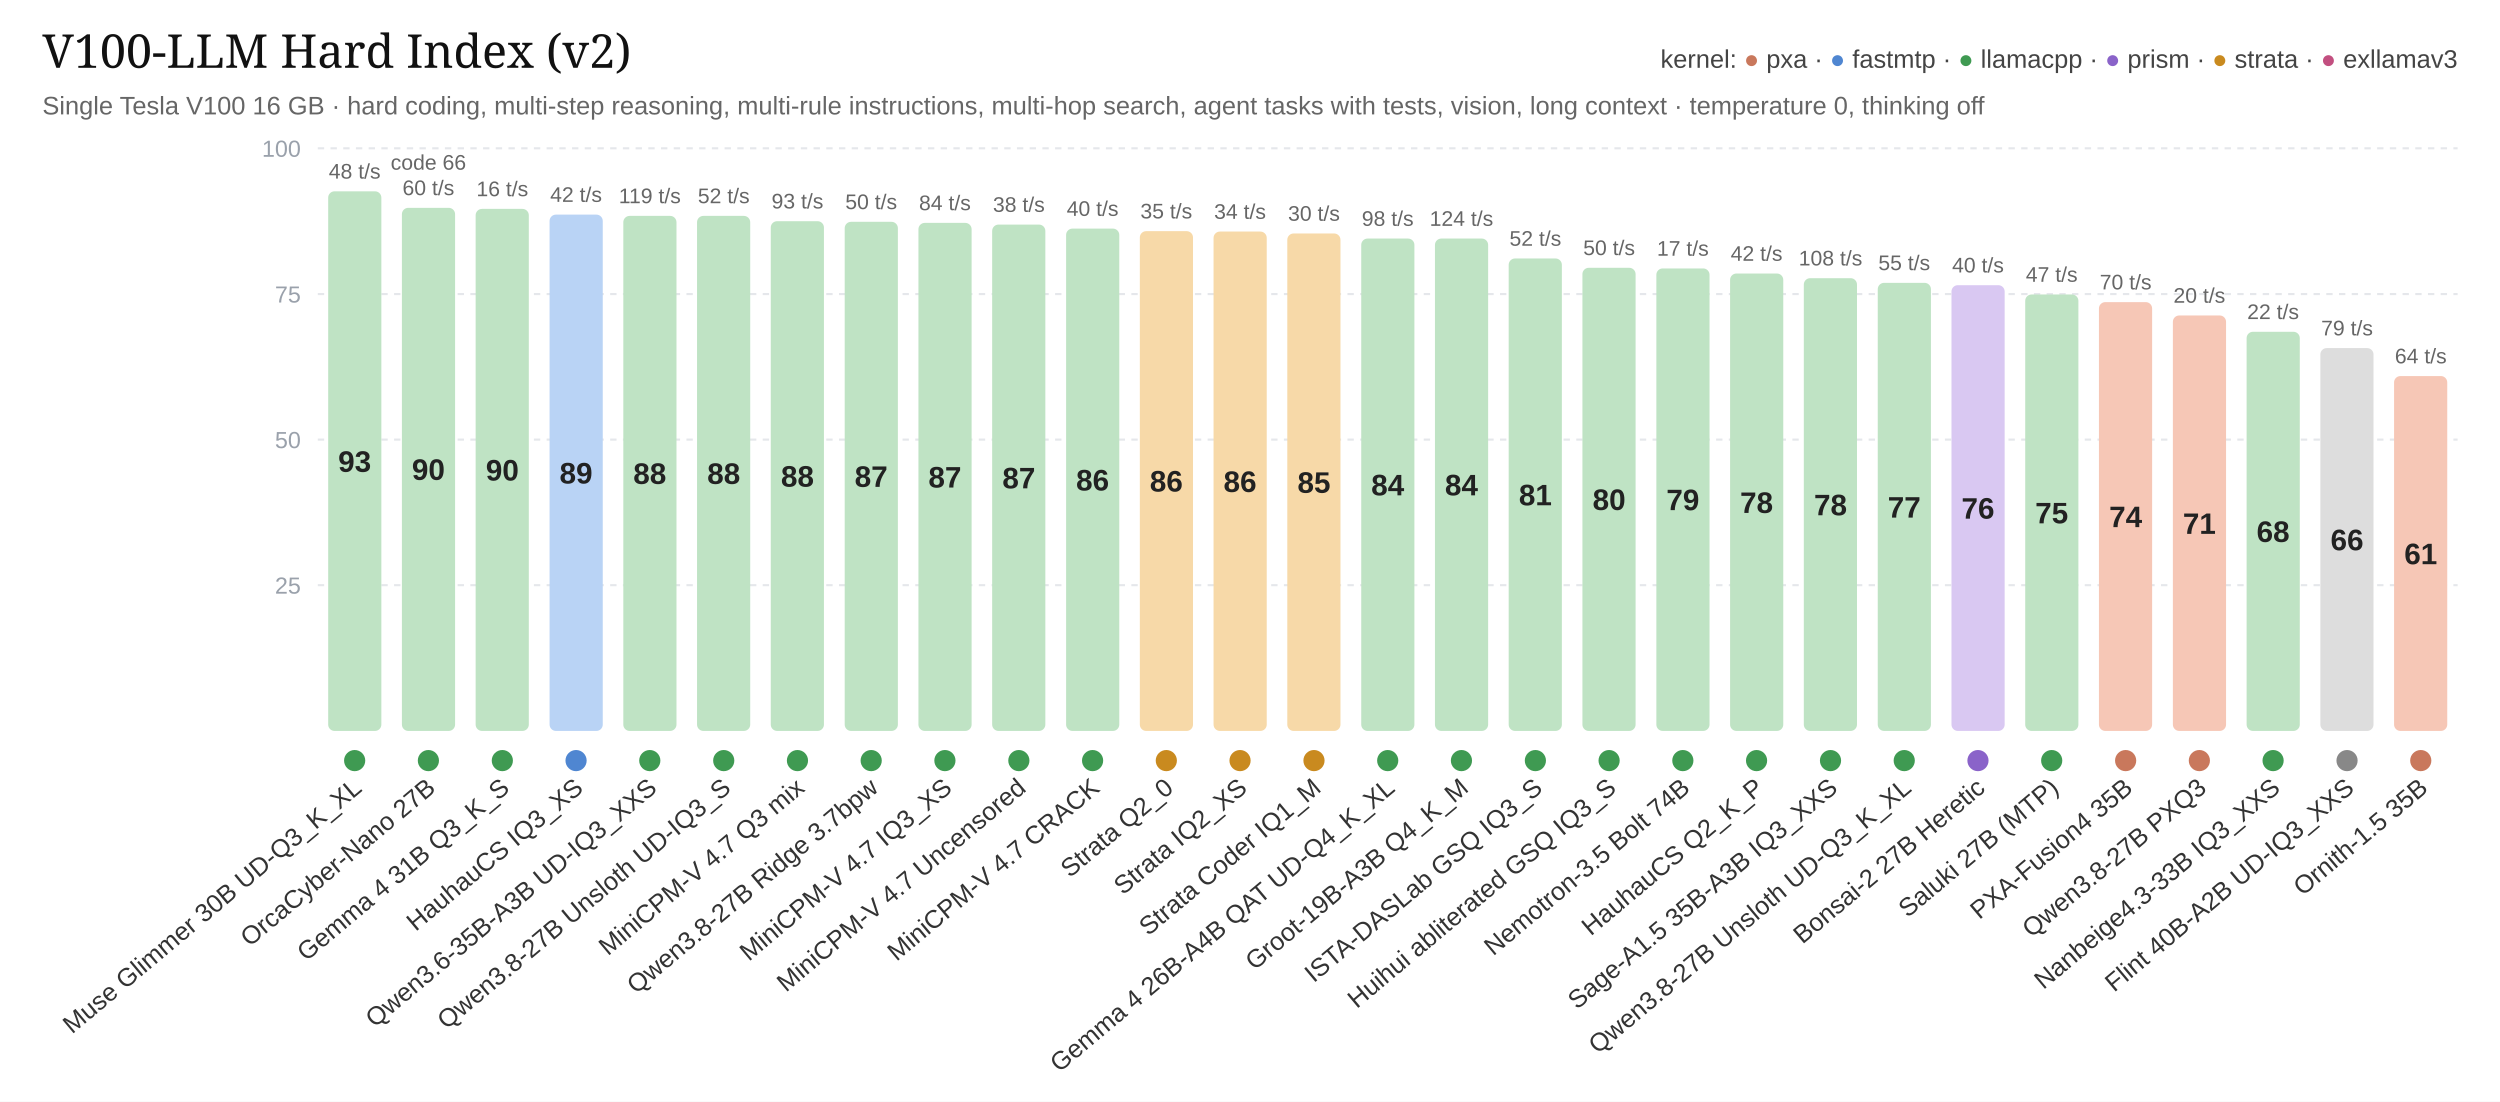
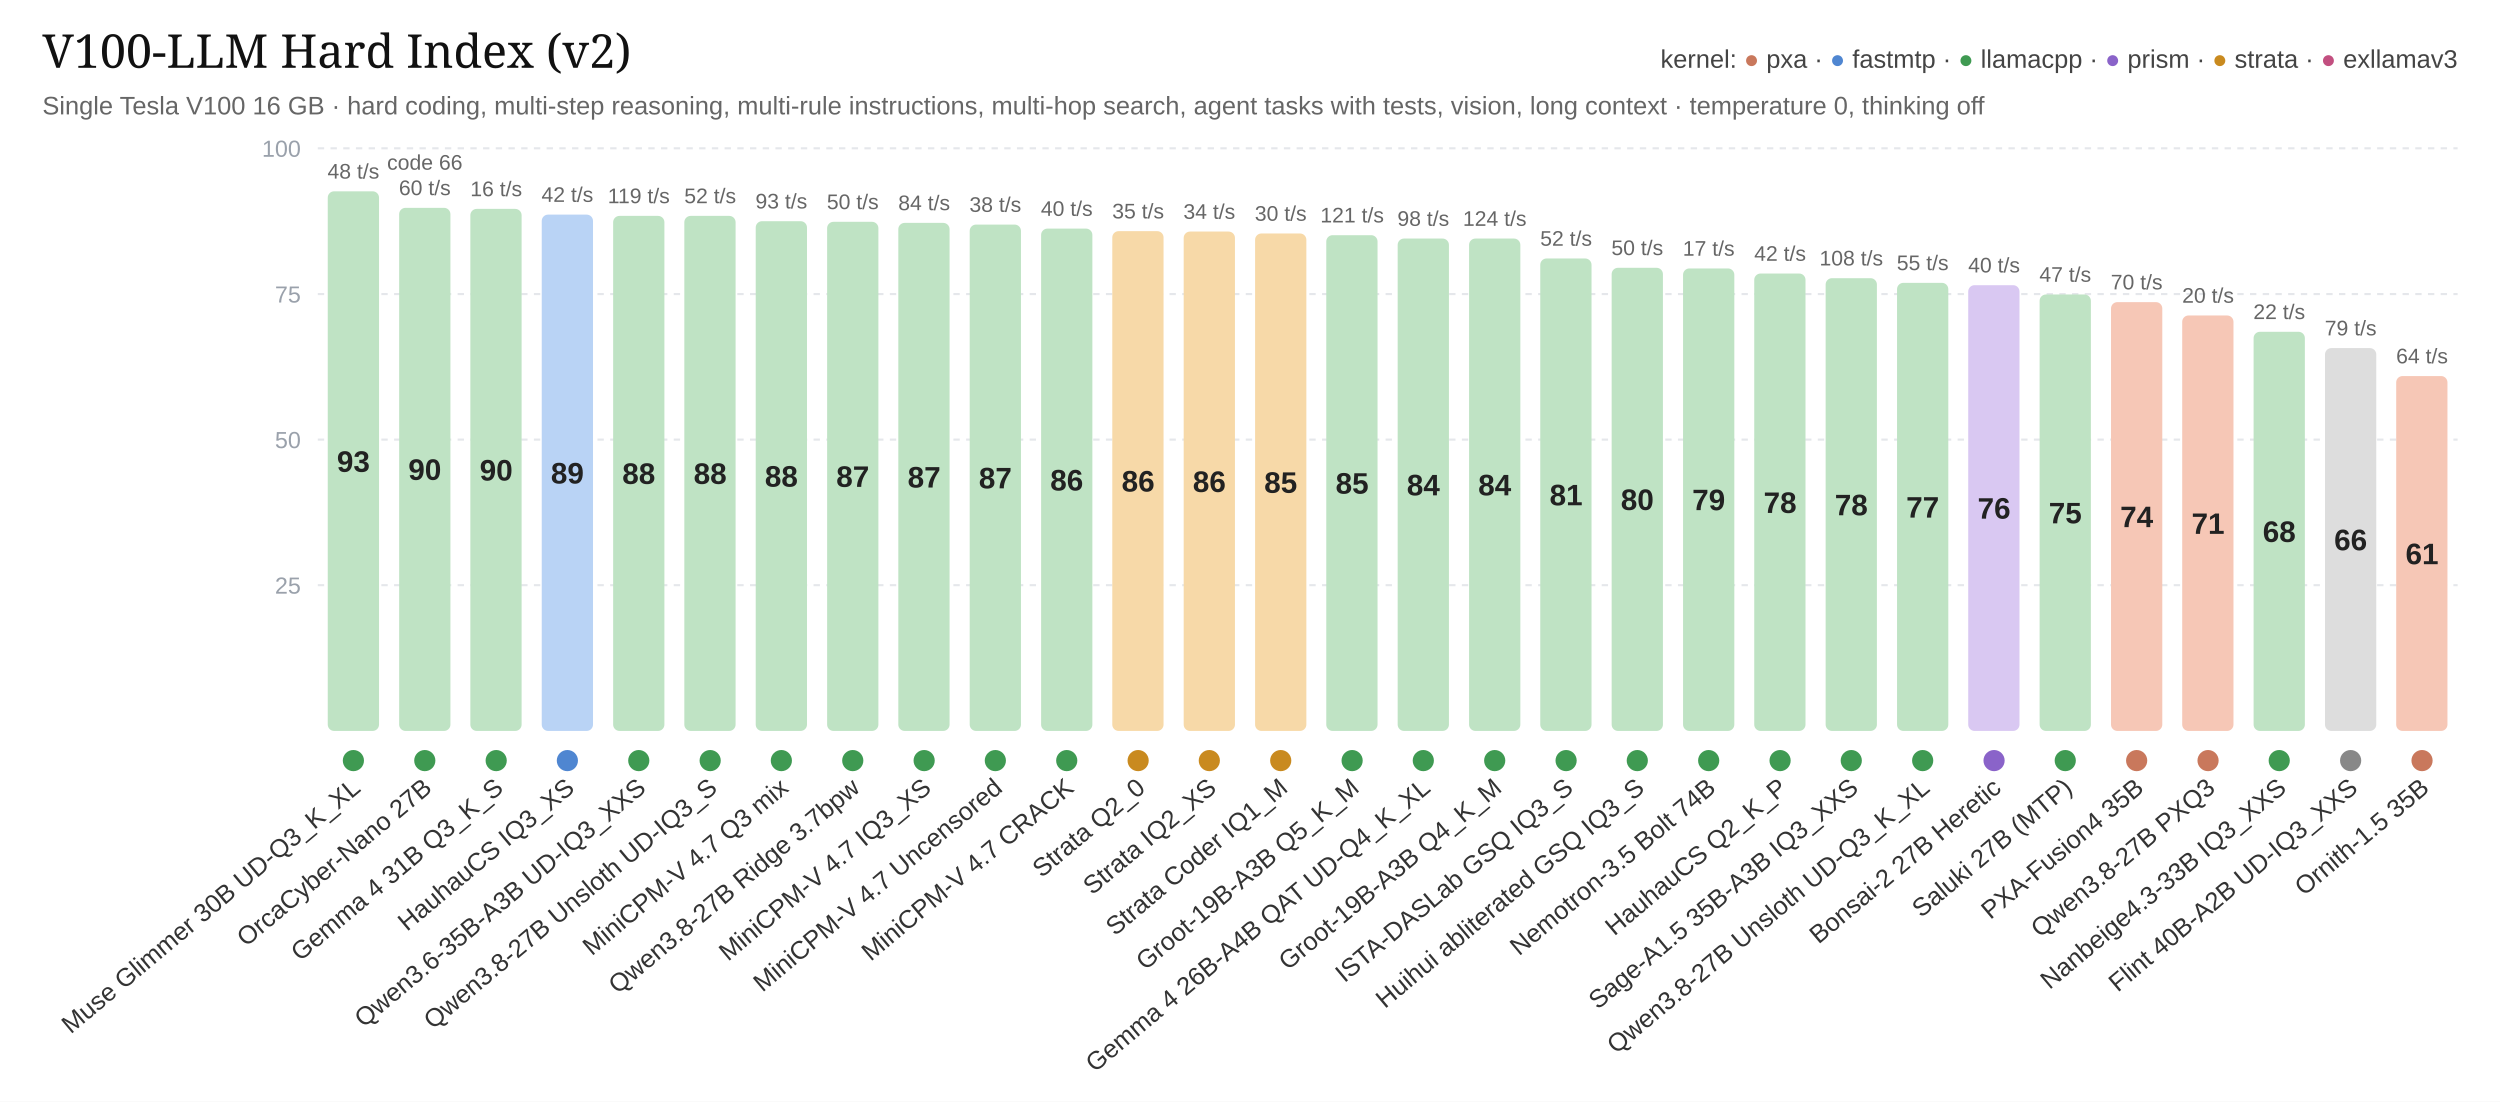
<svg xmlns="http://www.w3.org/2000/svg" viewBox="0 0 1180 520" font-family="Segoe UI, Arial, sans-serif">
  <rect width="1180" height="520" fill="#ffffff" />
  <text x="20" y="32" font-size="22" font-family="Georgia, serif" fill="#111">V100-LLM Hard Index (v2)</text>
  <text x="20" y="54" font-size="12" fill="#666">Single Tesla V100 16 GB · hard coding, multi-step reasoning, multi-rule instructions, multi-hop search, agent tasks with tests, vision, long context · temperature 0, thinking off</text>
  <line x1="150" x2="1160" y1="276.2" y2="276.2" stroke="#e5e7eb" stroke-dasharray="3 3" />
  <text x="142" y="280.2" font-size="11" fill="#9aa1ab" text-anchor="end">25</text>
  <line x1="150" x2="1160" y1="207.5" y2="207.5" stroke="#e5e7eb" stroke-dasharray="3 3" />
  <text x="142" y="211.5" font-size="11" fill="#9aa1ab" text-anchor="end">50</text>
  <line x1="150" x2="1160" y1="138.8" y2="138.8" stroke="#e5e7eb" stroke-dasharray="3 3" />
  <text x="142" y="142.8" font-size="11" fill="#9aa1ab" text-anchor="end">75</text>
  <line x1="150" x2="1160" y1="70.0" y2="70.0" stroke="#e5e7eb" stroke-dasharray="3 3" />
  <text x="142" y="74.0" font-size="11" fill="#9aa1ab" text-anchor="end">100</text>
-   <rect x="154.9" y="90.3" width="25.1" height="254.7" rx="3" fill="#bfe3c4" />
-   <text x="167.4" y="222.7" font-size="14" font-weight="600" fill="#222" text-anchor="middle">93</text>
-   <text x="167.4" y="84.3" font-size="10" fill="#666" text-anchor="middle">48 t/s</text>
-   <circle cx="167.4" cy="359" r="5" fill="#3f9a52" />
-   <text transform="translate(171.4,373) rotate(-40)" font-size="12" fill="#333" text-anchor="end">Muse Glimmer 30B UD-Q3_K_XL</text>
-   <rect x="189.7" y="98.1" width="25.1" height="246.9" rx="3" fill="#bfe3c4" />
-   <text x="202.2" y="226.5" font-size="14" font-weight="600" fill="#222" text-anchor="middle">90</text>
-   <text x="202.2" y="92.1" font-size="10" fill="#666" text-anchor="middle">60 t/s</text>
-   <text x="202.2" y="80.1" font-size="10" fill="#666" text-anchor="middle">code 66</text>
-   <circle cx="202.2" cy="359" r="5" fill="#3f9a52" />
-   <text transform="translate(206.2,373) rotate(-40)" font-size="12" fill="#333" text-anchor="end">OrcaCyber-Nano 27B</text>
-   <rect x="224.5" y="98.6" width="25.1" height="246.4" rx="3" fill="#bfe3c4" />
-   <text x="237.1" y="226.8" font-size="14" font-weight="600" fill="#222" text-anchor="middle">90</text>
-   <text x="237.1" y="92.6" font-size="10" fill="#666" text-anchor="middle">16 t/s</text>
-   <circle cx="237.1" cy="359" r="5" fill="#3f9a52" />
-   <text transform="translate(241.1,373) rotate(-40)" font-size="12" fill="#333" text-anchor="end">Gemma 4 31B Q3_K_S</text>
-   <rect x="259.4" y="101.3" width="25.1" height="243.7" rx="3" fill="#b9d3f5" />
-   <text x="271.9" y="228.2" font-size="14" font-weight="600" fill="#222" text-anchor="middle">89</text>
-   <text x="271.9" y="95.3" font-size="10" fill="#666" text-anchor="middle">42 t/s</text>
-   <circle cx="271.9" cy="359" r="5" fill="#4f86d1" />
-   <text transform="translate(275.9,373) rotate(-40)" font-size="12" fill="#333" text-anchor="end">HauhauCS IQ3_XS</text>
-   <rect x="294.2" y="101.9" width="25.1" height="243.1" rx="3" fill="#bfe3c4" />
-   <text x="306.7" y="228.4" font-size="14" font-weight="600" fill="#222" text-anchor="middle">88</text>
-   <text x="306.7" y="95.9" font-size="10" fill="#666" text-anchor="middle">119 t/s</text>
-   <circle cx="306.7" cy="359" r="5" fill="#3f9a52" />
-   <text transform="translate(310.7,373) rotate(-40)" font-size="12" fill="#333" text-anchor="end">Qwen3.6-35B-A3B UD-IQ3_XXS</text>
-   <rect x="329.0" y="101.9" width="25.1" height="243.1" rx="3" fill="#bfe3c4" />
-   <text x="341.6" y="228.4" font-size="14" font-weight="600" fill="#222" text-anchor="middle">88</text>
-   <text x="341.6" y="95.9" font-size="10" fill="#666" text-anchor="middle">52 t/s</text>
-   <circle cx="341.6" cy="359" r="5" fill="#3f9a52" />
-   <text transform="translate(345.6,373) rotate(-40)" font-size="12" fill="#333" text-anchor="end">Qwen3.8-27B Unsloth UD-IQ3_S</text>
-   <rect x="363.8" y="104.4" width="25.1" height="240.6" rx="3" fill="#bfe3c4" />
-   <text x="376.4" y="229.7" font-size="14" font-weight="600" fill="#222" text-anchor="middle">88</text>
-   <text x="376.4" y="98.4" font-size="10" fill="#666" text-anchor="middle">93 t/s</text>
-   <circle cx="376.4" cy="359" r="5" fill="#3f9a52" />
-   <text transform="translate(380.4,373) rotate(-40)" font-size="12" fill="#333" text-anchor="end">MiniCPM-V 4.7 Q3 mix</text>
-   <rect x="398.7" y="104.7" width="25.1" height="240.3" rx="3" fill="#bfe3c4" />
-   <text x="411.2" y="229.8" font-size="14" font-weight="600" fill="#222" text-anchor="middle">87</text>
-   <text x="411.2" y="98.7" font-size="10" fill="#666" text-anchor="middle">50 t/s</text>
-   <circle cx="411.2" cy="359" r="5" fill="#3f9a52" />
-   <text transform="translate(415.2,373) rotate(-40)" font-size="12" fill="#333" text-anchor="end">Qwen3.8-27B Ridge 3.7bpw</text>
-   <rect x="433.5" y="105.2" width="25.1" height="239.8" rx="3" fill="#bfe3c4" />
-   <text x="446.0" y="230.1" font-size="14" font-weight="600" fill="#222" text-anchor="middle">87</text>
-   <text x="446.0" y="99.2" font-size="10" fill="#666" text-anchor="middle">84 t/s</text>
-   <circle cx="446.0" cy="359" r="5" fill="#3f9a52" />
-   <text transform="translate(450.0,373) rotate(-40)" font-size="12" fill="#333" text-anchor="end">MiniCPM-V 4.7 IQ3_XS</text>
-   <rect x="468.3" y="106.0" width="25.1" height="239.0" rx="3" fill="#bfe3c4" />
-   <text x="480.9" y="230.5" font-size="14" font-weight="600" fill="#222" text-anchor="middle">87</text>
-   <text x="480.9" y="100.0" font-size="10" fill="#666" text-anchor="middle">38 t/s</text>
-   <circle cx="480.9" cy="359" r="5" fill="#3f9a52" />
-   <text transform="translate(484.9,373) rotate(-40)" font-size="12" fill="#333" text-anchor="end">MiniCPM-V 4.7 Uncensored</text>
-   <rect x="503.2" y="107.9" width="25.1" height="237.1" rx="3" fill="#bfe3c4" />
-   <text x="515.7" y="231.5" font-size="14" font-weight="600" fill="#222" text-anchor="middle">86</text>
-   <text x="515.7" y="101.9" font-size="10" fill="#666" text-anchor="middle">40 t/s</text>
-   <circle cx="515.7" cy="359" r="5" fill="#3f9a52" />
-   <text transform="translate(519.7,373) rotate(-40)" font-size="12" fill="#333" text-anchor="end">MiniCPM-V 4.7 CRACK</text>
-   <rect x="538.0" y="109.1" width="25.1" height="235.9" rx="3" fill="#f7d9a8" />
-   <text x="550.5" y="232.0" font-size="14" font-weight="600" fill="#222" text-anchor="middle">86</text>
-   <text x="550.5" y="103.1" font-size="10" fill="#666" text-anchor="middle">35 t/s</text>
-   <circle cx="550.5" cy="359" r="5" fill="#c98a1f" />
-   <text transform="translate(554.5,373) rotate(-40)" font-size="12" fill="#333" text-anchor="end">Strata Q2_0</text>
-   <rect x="572.8" y="109.3" width="25.1" height="235.7" rx="3" fill="#f7d9a8" />
-   <text x="585.3" y="232.2" font-size="14" font-weight="600" fill="#222" text-anchor="middle">86</text>
-   <text x="585.3" y="103.3" font-size="10" fill="#666" text-anchor="middle">34 t/s</text>
-   <circle cx="585.3" cy="359" r="5" fill="#c98a1f" />
-   <text transform="translate(589.3,373) rotate(-40)" font-size="12" fill="#333" text-anchor="end">Strata IQ2_XS</text>
-   <rect x="607.6" y="110.2" width="25.1" height="234.8" rx="3" fill="#f7d9a8" />
-   <text x="620.2" y="232.6" font-size="14" font-weight="600" fill="#222" text-anchor="middle">85</text>
-   <text x="620.2" y="104.2" font-size="10" fill="#666" text-anchor="middle">30 t/s</text>
-   <circle cx="620.2" cy="359" r="5" fill="#c98a1f" />
-   <text transform="translate(624.2,373) rotate(-40)" font-size="12" fill="#333" text-anchor="end">Strata Coder IQ1_M</text>
-   <rect x="642.5" y="112.6" width="25.1" height="232.4" rx="3" fill="#bfe3c4" />
-   <text x="655.0" y="233.8" font-size="14" font-weight="600" fill="#222" text-anchor="middle">84</text>
-   <text x="655.0" y="106.6" font-size="10" fill="#666" text-anchor="middle">98 t/s</text>
-   <circle cx="655.0" cy="359" r="5" fill="#3f9a52" />
-   <text transform="translate(659.0,373) rotate(-40)" font-size="12" fill="#333" text-anchor="end">Gemma 4 26B-A4B QAT UD-Q4_K_XL</text>
-   <rect x="677.3" y="112.6" width="25.1" height="232.4" rx="3" fill="#bfe3c4" />
-   <text x="689.8" y="233.8" font-size="14" font-weight="600" fill="#222" text-anchor="middle">84</text>
-   <text x="689.8" y="106.6" font-size="10" fill="#666" text-anchor="middle">124 t/s</text>
-   <circle cx="689.8" cy="359" r="5" fill="#3f9a52" />
-   <text transform="translate(693.8,373) rotate(-40)" font-size="12" fill="#333" text-anchor="end">Groot-19B-A3B Q4_K_M</text>
-   <rect x="712.1" y="122.0" width="25.1" height="223.0" rx="3" fill="#bfe3c4" />
-   <text x="724.7" y="238.5" font-size="14" font-weight="600" fill="#222" text-anchor="middle">81</text>
-   <text x="724.7" y="116.0" font-size="10" fill="#666" text-anchor="middle">52 t/s</text>
-   <circle cx="724.7" cy="359" r="5" fill="#3f9a52" />
-   <text transform="translate(728.7,373) rotate(-40)" font-size="12" fill="#333" text-anchor="end">ISTA-DASLab GSQ IQ3_S</text>
-   <rect x="746.9" y="126.4" width="25.1" height="218.6" rx="3" fill="#bfe3c4" />
-   <text x="759.5" y="240.7" font-size="14" font-weight="600" fill="#222" text-anchor="middle">80</text>
-   <text x="759.5" y="120.4" font-size="10" fill="#666" text-anchor="middle">50 t/s</text>
-   <circle cx="759.5" cy="359" r="5" fill="#3f9a52" />
-   <text transform="translate(763.5,373) rotate(-40)" font-size="12" fill="#333" text-anchor="end">Huihui abliterated GSQ IQ3_S</text>
-   <rect x="781.8" y="126.7" width="25.1" height="218.3" rx="3" fill="#bfe3c4" />
-   <text x="794.3" y="240.8" font-size="14" font-weight="600" fill="#222" text-anchor="middle">79</text>
-   <text x="794.3" y="120.7" font-size="10" fill="#666" text-anchor="middle">17 t/s</text>
-   <circle cx="794.3" cy="359" r="5" fill="#3f9a52" />
-   <text transform="translate(798.3,373) rotate(-40)" font-size="12" fill="#333" text-anchor="end">Nemotron-3.5 Bolt 74B</text>
-   <rect x="816.6" y="129.1" width="25.1" height="215.9" rx="3" fill="#bfe3c4" />
-   <text x="829.1" y="242.1" font-size="14" font-weight="600" fill="#222" text-anchor="middle">78</text>
-   <text x="829.1" y="123.1" font-size="10" fill="#666" text-anchor="middle">42 t/s</text>
-   <circle cx="829.1" cy="359" r="5" fill="#3f9a52" />
-   <text transform="translate(833.1,373) rotate(-40)" font-size="12" fill="#333" text-anchor="end">HauhauCS Q2_K_P</text>
-   <rect x="851.4" y="131.3" width="25.1" height="213.7" rx="3" fill="#bfe3c4" />
-   <text x="864.0" y="243.2" font-size="14" font-weight="600" fill="#222" text-anchor="middle">78</text>
-   <text x="864.0" y="125.3" font-size="10" fill="#666" text-anchor="middle">108 t/s</text>
-   <circle cx="864.0" cy="359" r="5" fill="#3f9a52" />
-   <text transform="translate(868.0,373) rotate(-40)" font-size="12" fill="#333" text-anchor="end">Sage-A1.5 35B-A3B IQ3_XXS</text>
-   <rect x="886.3" y="133.5" width="25.1" height="211.5" rx="3" fill="#bfe3c4" />
-   <text x="898.8" y="244.3" font-size="14" font-weight="600" fill="#222" text-anchor="middle">77</text>
-   <text x="898.8" y="127.5" font-size="10" fill="#666" text-anchor="middle">55 t/s</text>
-   <circle cx="898.8" cy="359" r="5" fill="#3f9a52" />
-   <text transform="translate(902.8,373) rotate(-40)" font-size="12" fill="#333" text-anchor="end">Qwen3.8-27B Unsloth UD-Q3_K_XL</text>
-   <rect x="921.1" y="134.6" width="25.1" height="210.4" rx="3" fill="#d9c8f2" />
-   <text x="933.6" y="244.8" font-size="14" font-weight="600" fill="#222" text-anchor="middle">76</text>
-   <text x="933.6" y="128.6" font-size="10" fill="#666" text-anchor="middle">40 t/s</text>
-   <circle cx="933.6" cy="359" r="5" fill="#8a63c9" />
-   <text transform="translate(937.6,373) rotate(-40)" font-size="12" fill="#333" text-anchor="end">Bonsai-2 27B Heretic</text>
-   <rect x="955.9" y="139.0" width="25.1" height="206.0" rx="3" fill="#bfe3c4" />
-   <text x="968.4" y="247.0" font-size="14" font-weight="600" fill="#222" text-anchor="middle">75</text>
-   <text x="968.4" y="133.0" font-size="10" fill="#666" text-anchor="middle">47 t/s</text>
-   <circle cx="968.4" cy="359" r="5" fill="#3f9a52" />
-   <text transform="translate(972.4,373) rotate(-40)" font-size="12" fill="#333" text-anchor="end">Saluki 27B (MTP)</text>
-   <rect x="990.7" y="142.6" width="25.1" height="202.4" rx="3" fill="#f6c7b6" />
-   <text x="1003.3" y="248.8" font-size="14" font-weight="600" fill="#222" text-anchor="middle">74</text>
-   <text x="1003.3" y="136.6" font-size="10" fill="#666" text-anchor="middle">70 t/s</text>
-   <circle cx="1003.3" cy="359" r="5" fill="#c9785c" />
-   <text transform="translate(1007.3,373) rotate(-40)" font-size="12" fill="#333" text-anchor="end">PXA-Fusion4 35B</text>
-   <rect x="1025.6" y="148.9" width="25.1" height="196.1" rx="3" fill="#f6c7b6" />
-   <text x="1038.1" y="252.0" font-size="14" font-weight="600" fill="#222" text-anchor="middle">71</text>
-   <text x="1038.1" y="142.9" font-size="10" fill="#666" text-anchor="middle">20 t/s</text>
-   <circle cx="1038.1" cy="359" r="5" fill="#c9785c" />
-   <text transform="translate(1042.1,373) rotate(-40)" font-size="12" fill="#333" text-anchor="end">Qwen3.8-27B PXQ3</text>
-   <rect x="1060.4" y="156.6" width="25.1" height="188.4" rx="3" fill="#bfe3c4" />
-   <text x="1072.9" y="255.8" font-size="14" font-weight="600" fill="#222" text-anchor="middle">68</text>
-   <text x="1072.9" y="150.6" font-size="10" fill="#666" text-anchor="middle">22 t/s</text>
-   <circle cx="1072.9" cy="359" r="5" fill="#3f9a52" />
-   <text transform="translate(1076.9,373) rotate(-40)" font-size="12" fill="#333" text-anchor="end">Nanbeige4.3-33B IQ3_XXS</text>
-   <rect x="1095.2" y="164.3" width="25.1" height="180.7" rx="3" fill="#ddd" />
-   <text x="1107.8" y="259.7" font-size="14" font-weight="600" fill="#222" text-anchor="middle">66</text>
-   <text x="1107.8" y="158.3" font-size="10" fill="#666" text-anchor="middle">79 t/s</text>
-   <circle cx="1107.8" cy="359" r="5" fill="#888" />
-   <text transform="translate(1111.8,373) rotate(-40)" font-size="12" fill="#333" text-anchor="end">Flint 40B-A2B UD-IQ3_XXS</text>
-   <rect x="1130.0" y="177.5" width="25.1" height="167.5" rx="3" fill="#f6c7b6" />
-   <text x="1142.6" y="266.3" font-size="14" font-weight="600" fill="#222" text-anchor="middle">61</text>
-   <text x="1142.6" y="171.5" font-size="10" fill="#666" text-anchor="middle">64 t/s</text>
-   <circle cx="1142.6" cy="359" r="5" fill="#c9785c" />
-   <text transform="translate(1146.6,373) rotate(-40)" font-size="12" fill="#333" text-anchor="end">Ornith-1.5 35B</text>
+   <rect x="154.7" y="90.3" width="24.2" height="254.7" rx="3" fill="#bfe3c4" />
+   <text x="166.8" y="222.7" font-size="14" font-weight="600" fill="#222" text-anchor="middle">93</text>
+   <text x="166.8" y="84.3" font-size="10" fill="#666" text-anchor="middle">48 t/s</text>
+   <circle cx="166.8" cy="359" r="5" fill="#3f9a52" />
+   <text transform="translate(170.8,373) rotate(-40)" font-size="12" fill="#333" text-anchor="end">Muse Glimmer 30B UD-Q3_K_XL</text>
+   <rect x="188.4" y="98.1" width="24.2" height="246.9" rx="3" fill="#bfe3c4" />
+   <text x="200.5" y="226.5" font-size="14" font-weight="600" fill="#222" text-anchor="middle">90</text>
+   <text x="200.5" y="92.1" font-size="10" fill="#666" text-anchor="middle">60 t/s</text>
+   <text x="200.5" y="80.1" font-size="10" fill="#666" text-anchor="middle">code 66</text>
+   <circle cx="200.5" cy="359" r="5" fill="#3f9a52" />
+   <text transform="translate(204.5,373) rotate(-40)" font-size="12" fill="#333" text-anchor="end">OrcaCyber-Nano 27B</text>
+   <rect x="222.0" y="98.6" width="24.2" height="246.4" rx="3" fill="#bfe3c4" />
+   <text x="234.2" y="226.8" font-size="14" font-weight="600" fill="#222" text-anchor="middle">90</text>
+   <text x="234.2" y="92.6" font-size="10" fill="#666" text-anchor="middle">16 t/s</text>
+   <circle cx="234.2" cy="359" r="5" fill="#3f9a52" />
+   <text transform="translate(238.2,373) rotate(-40)" font-size="12" fill="#333" text-anchor="end">Gemma 4 31B Q3_K_S</text>
+   <rect x="255.7" y="101.3" width="24.2" height="243.7" rx="3" fill="#b9d3f5" />
+   <text x="267.8" y="228.2" font-size="14" font-weight="600" fill="#222" text-anchor="middle">89</text>
+   <text x="267.8" y="95.3" font-size="10" fill="#666" text-anchor="middle">42 t/s</text>
+   <circle cx="267.8" cy="359" r="5" fill="#4f86d1" />
+   <text transform="translate(271.8,373) rotate(-40)" font-size="12" fill="#333" text-anchor="end">HauhauCS IQ3_XS</text>
+   <rect x="289.4" y="101.9" width="24.2" height="243.1" rx="3" fill="#bfe3c4" />
+   <text x="301.5" y="228.4" font-size="14" font-weight="600" fill="#222" text-anchor="middle">88</text>
+   <text x="301.5" y="95.9" font-size="10" fill="#666" text-anchor="middle">119 t/s</text>
+   <circle cx="301.5" cy="359" r="5" fill="#3f9a52" />
+   <text transform="translate(305.5,373) rotate(-40)" font-size="12" fill="#333" text-anchor="end">Qwen3.6-35B-A3B UD-IQ3_XXS</text>
+   <rect x="323.0" y="101.9" width="24.2" height="243.1" rx="3" fill="#bfe3c4" />
+   <text x="335.2" y="228.4" font-size="14" font-weight="600" fill="#222" text-anchor="middle">88</text>
+   <text x="335.2" y="95.9" font-size="10" fill="#666" text-anchor="middle">52 t/s</text>
+   <circle cx="335.2" cy="359" r="5" fill="#3f9a52" />
+   <text transform="translate(339.2,373) rotate(-40)" font-size="12" fill="#333" text-anchor="end">Qwen3.8-27B Unsloth UD-IQ3_S</text>
+   <rect x="356.7" y="104.4" width="24.2" height="240.6" rx="3" fill="#bfe3c4" />
+   <text x="368.8" y="229.7" font-size="14" font-weight="600" fill="#222" text-anchor="middle">88</text>
+   <text x="368.8" y="98.4" font-size="10" fill="#666" text-anchor="middle">93 t/s</text>
+   <circle cx="368.8" cy="359" r="5" fill="#3f9a52" />
+   <text transform="translate(372.8,373) rotate(-40)" font-size="12" fill="#333" text-anchor="end">MiniCPM-V 4.7 Q3 mix</text>
+   <rect x="390.4" y="104.7" width="24.2" height="240.3" rx="3" fill="#bfe3c4" />
+   <text x="402.5" y="229.8" font-size="14" font-weight="600" fill="#222" text-anchor="middle">87</text>
+   <text x="402.5" y="98.7" font-size="10" fill="#666" text-anchor="middle">50 t/s</text>
+   <circle cx="402.5" cy="359" r="5" fill="#3f9a52" />
+   <text transform="translate(406.5,373) rotate(-40)" font-size="12" fill="#333" text-anchor="end">Qwen3.8-27B Ridge 3.7bpw</text>
+   <rect x="424.0" y="105.2" width="24.2" height="239.8" rx="3" fill="#bfe3c4" />
+   <text x="436.2" y="230.1" font-size="14" font-weight="600" fill="#222" text-anchor="middle">87</text>
+   <text x="436.2" y="99.2" font-size="10" fill="#666" text-anchor="middle">84 t/s</text>
+   <circle cx="436.2" cy="359" r="5" fill="#3f9a52" />
+   <text transform="translate(440.2,373) rotate(-40)" font-size="12" fill="#333" text-anchor="end">MiniCPM-V 4.7 IQ3_XS</text>
+   <rect x="457.7" y="106.0" width="24.2" height="239.0" rx="3" fill="#bfe3c4" />
+   <text x="469.8" y="230.5" font-size="14" font-weight="600" fill="#222" text-anchor="middle">87</text>
+   <text x="469.8" y="100.0" font-size="10" fill="#666" text-anchor="middle">38 t/s</text>
+   <circle cx="469.8" cy="359" r="5" fill="#3f9a52" />
+   <text transform="translate(473.8,373) rotate(-40)" font-size="12" fill="#333" text-anchor="end">MiniCPM-V 4.7 Uncensored</text>
+   <rect x="491.4" y="107.9" width="24.2" height="237.1" rx="3" fill="#bfe3c4" />
+   <text x="503.5" y="231.5" font-size="14" font-weight="600" fill="#222" text-anchor="middle">86</text>
+   <text x="503.5" y="101.9" font-size="10" fill="#666" text-anchor="middle">40 t/s</text>
+   <circle cx="503.5" cy="359" r="5" fill="#3f9a52" />
+   <text transform="translate(507.5,373) rotate(-40)" font-size="12" fill="#333" text-anchor="end">MiniCPM-V 4.7 CRACK</text>
+   <rect x="525.0" y="109.1" width="24.2" height="235.9" rx="3" fill="#f7d9a8" />
+   <text x="537.2" y="232.0" font-size="14" font-weight="600" fill="#222" text-anchor="middle">86</text>
+   <text x="537.2" y="103.1" font-size="10" fill="#666" text-anchor="middle">35 t/s</text>
+   <circle cx="537.2" cy="359" r="5" fill="#c98a1f" />
+   <text transform="translate(541.2,373) rotate(-40)" font-size="12" fill="#333" text-anchor="end">Strata Q2_0</text>
+   <rect x="558.7" y="109.3" width="24.2" height="235.7" rx="3" fill="#f7d9a8" />
+   <text x="570.8" y="232.2" font-size="14" font-weight="600" fill="#222" text-anchor="middle">86</text>
+   <text x="570.8" y="103.3" font-size="10" fill="#666" text-anchor="middle">34 t/s</text>
+   <circle cx="570.8" cy="359" r="5" fill="#c98a1f" />
+   <text transform="translate(574.8,373) rotate(-40)" font-size="12" fill="#333" text-anchor="end">Strata IQ2_XS</text>
+   <rect x="592.4" y="110.2" width="24.2" height="234.8" rx="3" fill="#f7d9a8" />
+   <text x="604.5" y="232.6" font-size="14" font-weight="600" fill="#222" text-anchor="middle">85</text>
+   <text x="604.5" y="104.2" font-size="10" fill="#666" text-anchor="middle">30 t/s</text>
+   <circle cx="604.5" cy="359" r="5" fill="#c98a1f" />
+   <text transform="translate(608.5,373) rotate(-40)" font-size="12" fill="#333" text-anchor="end">Strata Coder IQ1_M</text>
+   <rect x="626.0" y="111.0" width="24.2" height="234.0" rx="3" fill="#bfe3c4" />
+   <text x="638.2" y="233.0" font-size="14" font-weight="600" fill="#222" text-anchor="middle">85</text>
+   <text x="638.2" y="105.0" font-size="10" fill="#666" text-anchor="middle">121 t/s</text>
+   <circle cx="638.2" cy="359" r="5" fill="#3f9a52" />
+   <text transform="translate(642.2,373) rotate(-40)" font-size="12" fill="#333" text-anchor="end">Groot-19B-A3B Q5_K_M</text>
+   <rect x="659.7" y="112.6" width="24.2" height="232.4" rx="3" fill="#bfe3c4" />
+   <text x="671.8" y="233.8" font-size="14" font-weight="600" fill="#222" text-anchor="middle">84</text>
+   <text x="671.8" y="106.6" font-size="10" fill="#666" text-anchor="middle">98 t/s</text>
+   <circle cx="671.8" cy="359" r="5" fill="#3f9a52" />
+   <text transform="translate(675.8,373) rotate(-40)" font-size="12" fill="#333" text-anchor="end">Gemma 4 26B-A4B QAT UD-Q4_K_XL</text>
+   <rect x="693.4" y="112.6" width="24.2" height="232.4" rx="3" fill="#bfe3c4" />
+   <text x="705.5" y="233.8" font-size="14" font-weight="600" fill="#222" text-anchor="middle">84</text>
+   <text x="705.5" y="106.6" font-size="10" fill="#666" text-anchor="middle">124 t/s</text>
+   <circle cx="705.5" cy="359" r="5" fill="#3f9a52" />
+   <text transform="translate(709.5,373) rotate(-40)" font-size="12" fill="#333" text-anchor="end">Groot-19B-A3B Q4_K_M</text>
+   <rect x="727.0" y="122.0" width="24.2" height="223.0" rx="3" fill="#bfe3c4" />
+   <text x="739.2" y="238.5" font-size="14" font-weight="600" fill="#222" text-anchor="middle">81</text>
+   <text x="739.2" y="116.0" font-size="10" fill="#666" text-anchor="middle">52 t/s</text>
+   <circle cx="739.2" cy="359" r="5" fill="#3f9a52" />
+   <text transform="translate(743.2,373) rotate(-40)" font-size="12" fill="#333" text-anchor="end">ISTA-DASLab GSQ IQ3_S</text>
+   <rect x="760.7" y="126.4" width="24.2" height="218.6" rx="3" fill="#bfe3c4" />
+   <text x="772.8" y="240.7" font-size="14" font-weight="600" fill="#222" text-anchor="middle">80</text>
+   <text x="772.8" y="120.4" font-size="10" fill="#666" text-anchor="middle">50 t/s</text>
+   <circle cx="772.8" cy="359" r="5" fill="#3f9a52" />
+   <text transform="translate(776.8,373) rotate(-40)" font-size="12" fill="#333" text-anchor="end">Huihui abliterated GSQ IQ3_S</text>
+   <rect x="794.4" y="126.7" width="24.2" height="218.3" rx="3" fill="#bfe3c4" />
+   <text x="806.5" y="240.8" font-size="14" font-weight="600" fill="#222" text-anchor="middle">79</text>
+   <text x="806.5" y="120.7" font-size="10" fill="#666" text-anchor="middle">17 t/s</text>
+   <circle cx="806.5" cy="359" r="5" fill="#3f9a52" />
+   <text transform="translate(810.5,373) rotate(-40)" font-size="12" fill="#333" text-anchor="end">Nemotron-3.5 Bolt 74B</text>
+   <rect x="828.0" y="129.1" width="24.2" height="215.9" rx="3" fill="#bfe3c4" />
+   <text x="840.2" y="242.1" font-size="14" font-weight="600" fill="#222" text-anchor="middle">78</text>
+   <text x="840.2" y="123.1" font-size="10" fill="#666" text-anchor="middle">42 t/s</text>
+   <circle cx="840.2" cy="359" r="5" fill="#3f9a52" />
+   <text transform="translate(844.2,373) rotate(-40)" font-size="12" fill="#333" text-anchor="end">HauhauCS Q2_K_P</text>
+   <rect x="861.7" y="131.3" width="24.2" height="213.7" rx="3" fill="#bfe3c4" />
+   <text x="873.8" y="243.2" font-size="14" font-weight="600" fill="#222" text-anchor="middle">78</text>
+   <text x="873.8" y="125.3" font-size="10" fill="#666" text-anchor="middle">108 t/s</text>
+   <circle cx="873.8" cy="359" r="5" fill="#3f9a52" />
+   <text transform="translate(877.8,373) rotate(-40)" font-size="12" fill="#333" text-anchor="end">Sage-A1.5 35B-A3B IQ3_XXS</text>
+   <rect x="895.4" y="133.5" width="24.2" height="211.5" rx="3" fill="#bfe3c4" />
+   <text x="907.5" y="244.3" font-size="14" font-weight="600" fill="#222" text-anchor="middle">77</text>
+   <text x="907.5" y="127.5" font-size="10" fill="#666" text-anchor="middle">55 t/s</text>
+   <circle cx="907.5" cy="359" r="5" fill="#3f9a52" />
+   <text transform="translate(911.5,373) rotate(-40)" font-size="12" fill="#333" text-anchor="end">Qwen3.8-27B Unsloth UD-Q3_K_XL</text>
+   <rect x="929.0" y="134.6" width="24.2" height="210.4" rx="3" fill="#d9c8f2" />
+   <text x="941.2" y="244.8" font-size="14" font-weight="600" fill="#222" text-anchor="middle">76</text>
+   <text x="941.2" y="128.6" font-size="10" fill="#666" text-anchor="middle">40 t/s</text>
+   <circle cx="941.2" cy="359" r="5" fill="#8a63c9" />
+   <text transform="translate(945.2,373) rotate(-40)" font-size="12" fill="#333" text-anchor="end">Bonsai-2 27B Heretic</text>
+   <rect x="962.7" y="139.0" width="24.2" height="206.0" rx="3" fill="#bfe3c4" />
+   <text x="974.8" y="247.0" font-size="14" font-weight="600" fill="#222" text-anchor="middle">75</text>
+   <text x="974.8" y="133.0" font-size="10" fill="#666" text-anchor="middle">47 t/s</text>
+   <circle cx="974.8" cy="359" r="5" fill="#3f9a52" />
+   <text transform="translate(978.8,373) rotate(-40)" font-size="12" fill="#333" text-anchor="end">Saluki 27B (MTP)</text>
+   <rect x="996.4" y="142.6" width="24.2" height="202.4" rx="3" fill="#f6c7b6" />
+   <text x="1008.5" y="248.8" font-size="14" font-weight="600" fill="#222" text-anchor="middle">74</text>
+   <text x="1008.5" y="136.6" font-size="10" fill="#666" text-anchor="middle">70 t/s</text>
+   <circle cx="1008.5" cy="359" r="5" fill="#c9785c" />
+   <text transform="translate(1012.5,373) rotate(-40)" font-size="12" fill="#333" text-anchor="end">PXA-Fusion4 35B</text>
+   <rect x="1030.0" y="148.9" width="24.2" height="196.1" rx="3" fill="#f6c7b6" />
+   <text x="1042.2" y="252.0" font-size="14" font-weight="600" fill="#222" text-anchor="middle">71</text>
+   <text x="1042.2" y="142.9" font-size="10" fill="#666" text-anchor="middle">20 t/s</text>
+   <circle cx="1042.2" cy="359" r="5" fill="#c9785c" />
+   <text transform="translate(1046.2,373) rotate(-40)" font-size="12" fill="#333" text-anchor="end">Qwen3.8-27B PXQ3</text>
+   <rect x="1063.7" y="156.6" width="24.2" height="188.4" rx="3" fill="#bfe3c4" />
+   <text x="1075.8" y="255.8" font-size="14" font-weight="600" fill="#222" text-anchor="middle">68</text>
+   <text x="1075.8" y="150.6" font-size="10" fill="#666" text-anchor="middle">22 t/s</text>
+   <circle cx="1075.8" cy="359" r="5" fill="#3f9a52" />
+   <text transform="translate(1079.8,373) rotate(-40)" font-size="12" fill="#333" text-anchor="end">Nanbeige4.3-33B IQ3_XXS</text>
+   <rect x="1097.4" y="164.3" width="24.2" height="180.7" rx="3" fill="#ddd" />
+   <text x="1109.5" y="259.7" font-size="14" font-weight="600" fill="#222" text-anchor="middle">66</text>
+   <text x="1109.5" y="158.3" font-size="10" fill="#666" text-anchor="middle">79 t/s</text>
+   <circle cx="1109.5" cy="359" r="5" fill="#888" />
+   <text transform="translate(1113.5,373) rotate(-40)" font-size="12" fill="#333" text-anchor="end">Flint 40B-A2B UD-IQ3_XXS</text>
+   <rect x="1131.0" y="177.5" width="24.2" height="167.5" rx="3" fill="#f6c7b6" />
+   <text x="1143.2" y="266.3" font-size="14" font-weight="600" fill="#222" text-anchor="middle">61</text>
+   <text x="1143.2" y="171.5" font-size="10" fill="#666" text-anchor="middle">64 t/s</text>
+   <circle cx="1143.2" cy="359" r="5" fill="#c9785c" />
+   <text transform="translate(1147.2,373) rotate(-40)" font-size="12" fill="#333" text-anchor="end">Ornith-1.5 35B</text>
  <circle cx="1065" cy="42" r="0" />
  <circle cx="1065" cy="42" r="0" />
  <circle cx="1065" cy="42" r="0" />
  <circle cx="1065" cy="42" r="0" />
  <circle cx="1065" cy="42" r="0" />
  <circle cx="1065" cy="42" r="0" />
  <text x="1160" y="32" font-size="12" fill="#444" text-anchor="end">kernel: <tspan fill="#c9785c">●</tspan> pxa · <tspan fill="#4f86d1">●</tspan> fastmtp · <tspan fill="#3f9a52">●</tspan> llamacpp · <tspan fill="#8a63c9">●</tspan> prism · <tspan fill="#c98a1f">●</tspan> strata · <tspan fill="#c24f80">●</tspan> exllamav3</text>
</svg>
